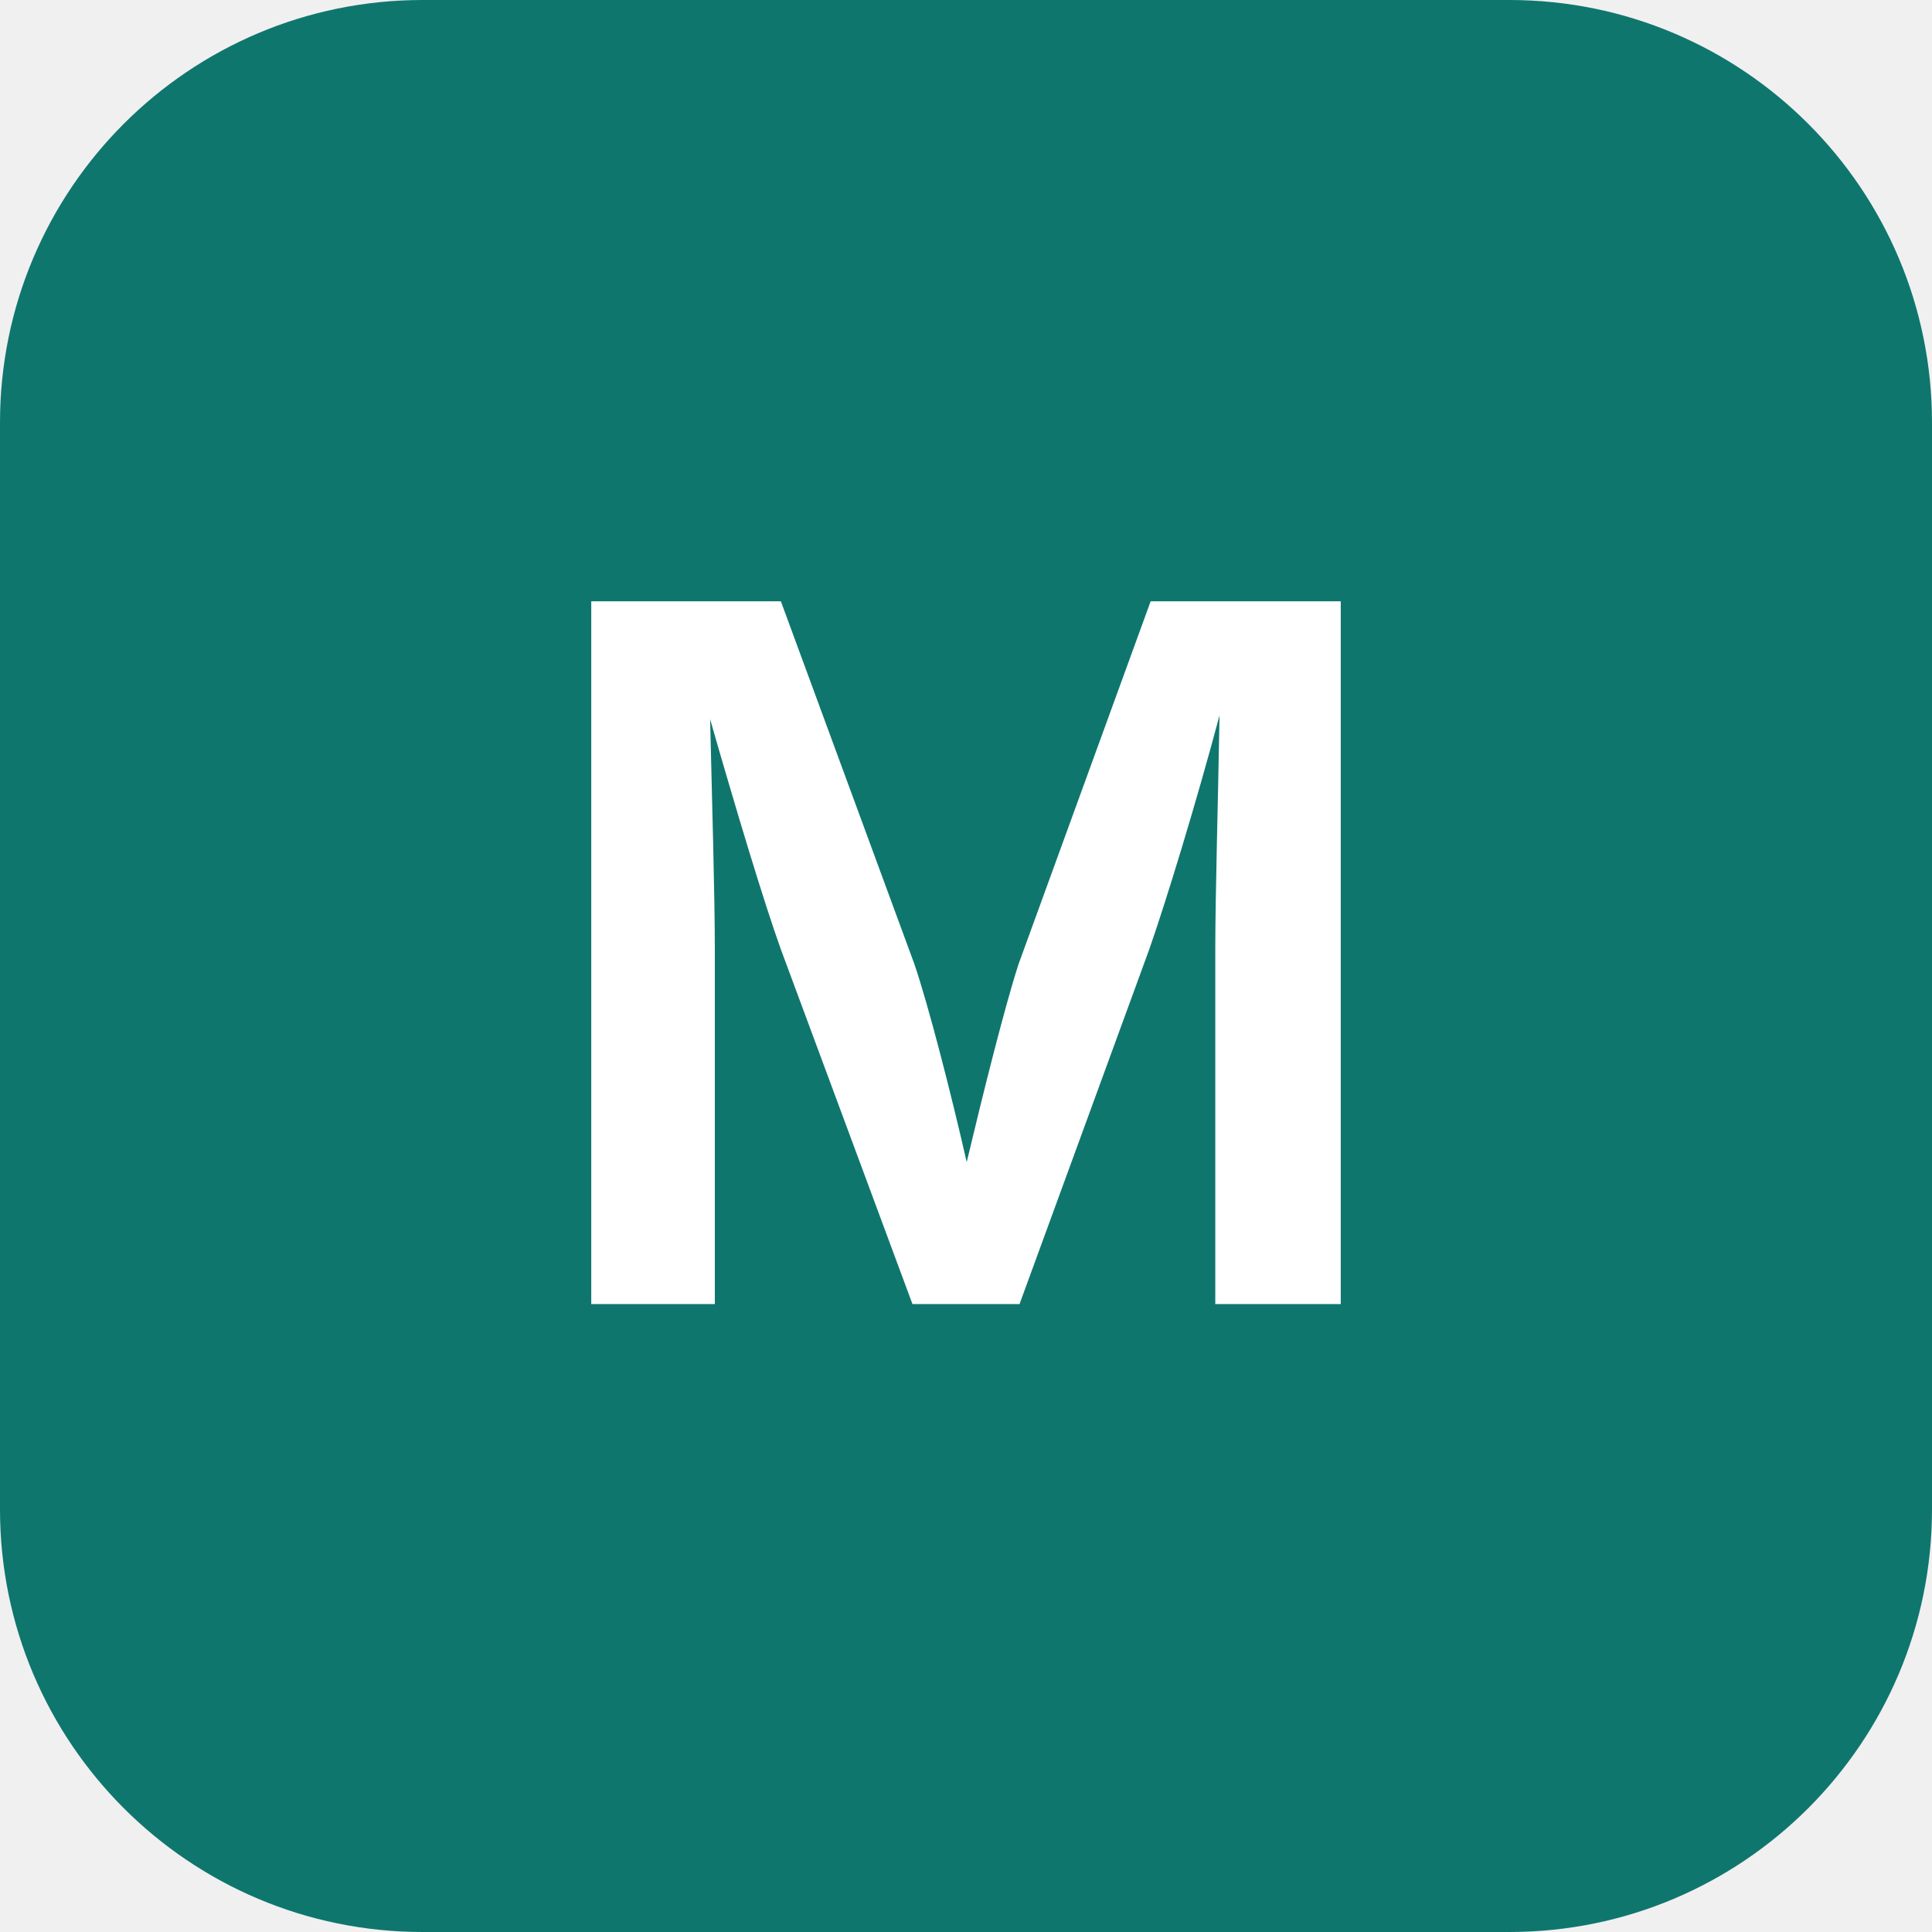
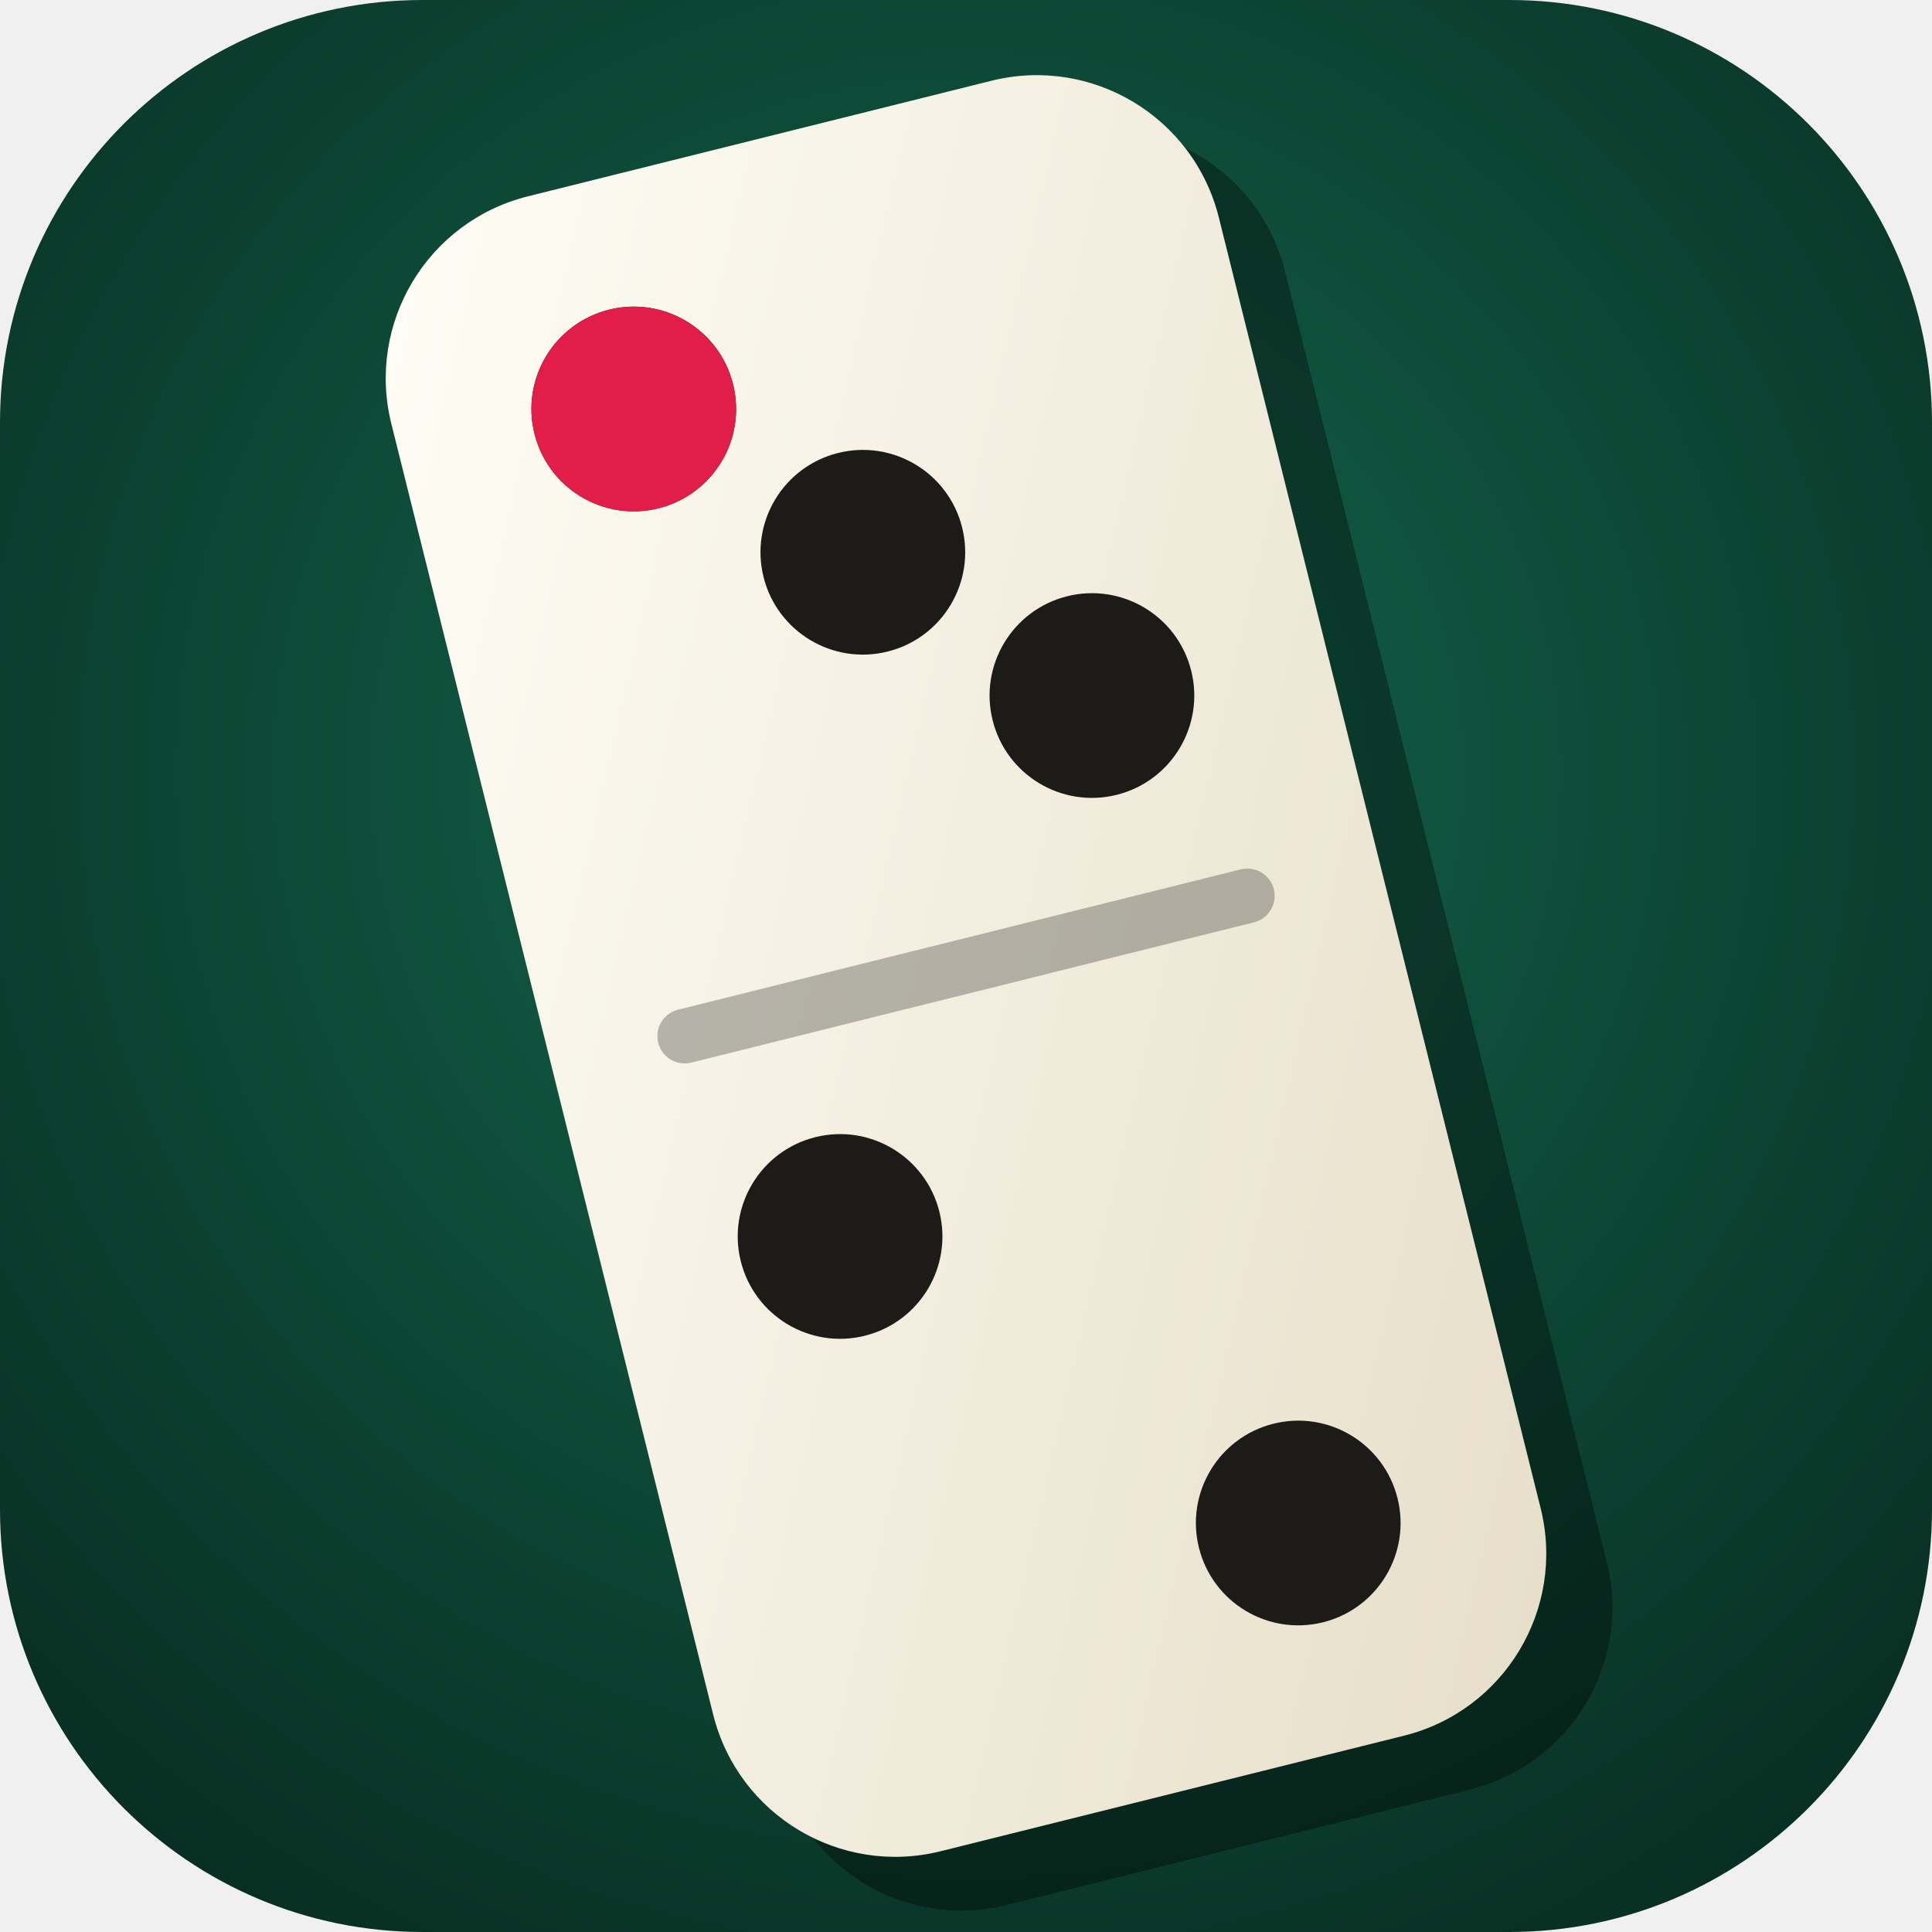
<svg xmlns="http://www.w3.org/2000/svg" viewBox="0 0 64 64">
-   <rect width="64" height="64" rx="14" fill="#0f766e" />
-   <text x="32" y="32" dy="0.35em" text-anchor="middle" font-family="ui-sans-serif, system-ui, -apple-system, sans-serif" font-size="32" font-weight="600" fill="#ffffff">M</text>
+   <defs>
+     <radialGradient id="felt" cx="50%" cy="40%" r="75%">
+       <stop offset="0" stop-color="#13664c" />
+       <stop offset="1" stop-color="#072a1f" />
+     </radialGradient>
+     <linearGradient id="ivory" x1="0" y1="0" x2="1" y2="1">
+       <stop offset="0" stop-color="#fffdf6" />
+       <stop offset="1" stop-color="#e6dec8" />
+     </linearGradient>
+   </defs>
+   <rect width="64" height="64" rx="14" fill="url(#felt)" />
+   <g transform="translate(32 32) scale(1.13) rotate(-14) translate(-32 -32)">
+     <rect x="19.5" y="7" width="25" height="50" rx="5.5" fill="#000" opacity=".35" transform="translate(1.5 2)" />
+     <rect x="19.5" y="7" width="25" height="50" rx="5.5" fill="url(#ivory)" />
+     <path d="M23.5 32h17" stroke="#1d1b18" stroke-opacity=".3" stroke-width="1.6" stroke-linecap="round" />
+     <g fill="#1d1b18">
+       <circle cx="26.5" cy="13.8" r="3" />
+       <circle cx="32" cy="19.5" r="3" />
+       <circle cx="37.5" cy="25.2" r="3" />
+       <circle cx="26.5" cy="38.8" r="3" />
+       <circle cx="37.5" cy="50.2" r="3" />
+     </g>
+     <circle cx="26.5" cy="13.8" r="3" fill="#e11d48" />
+   </g>
</svg>
